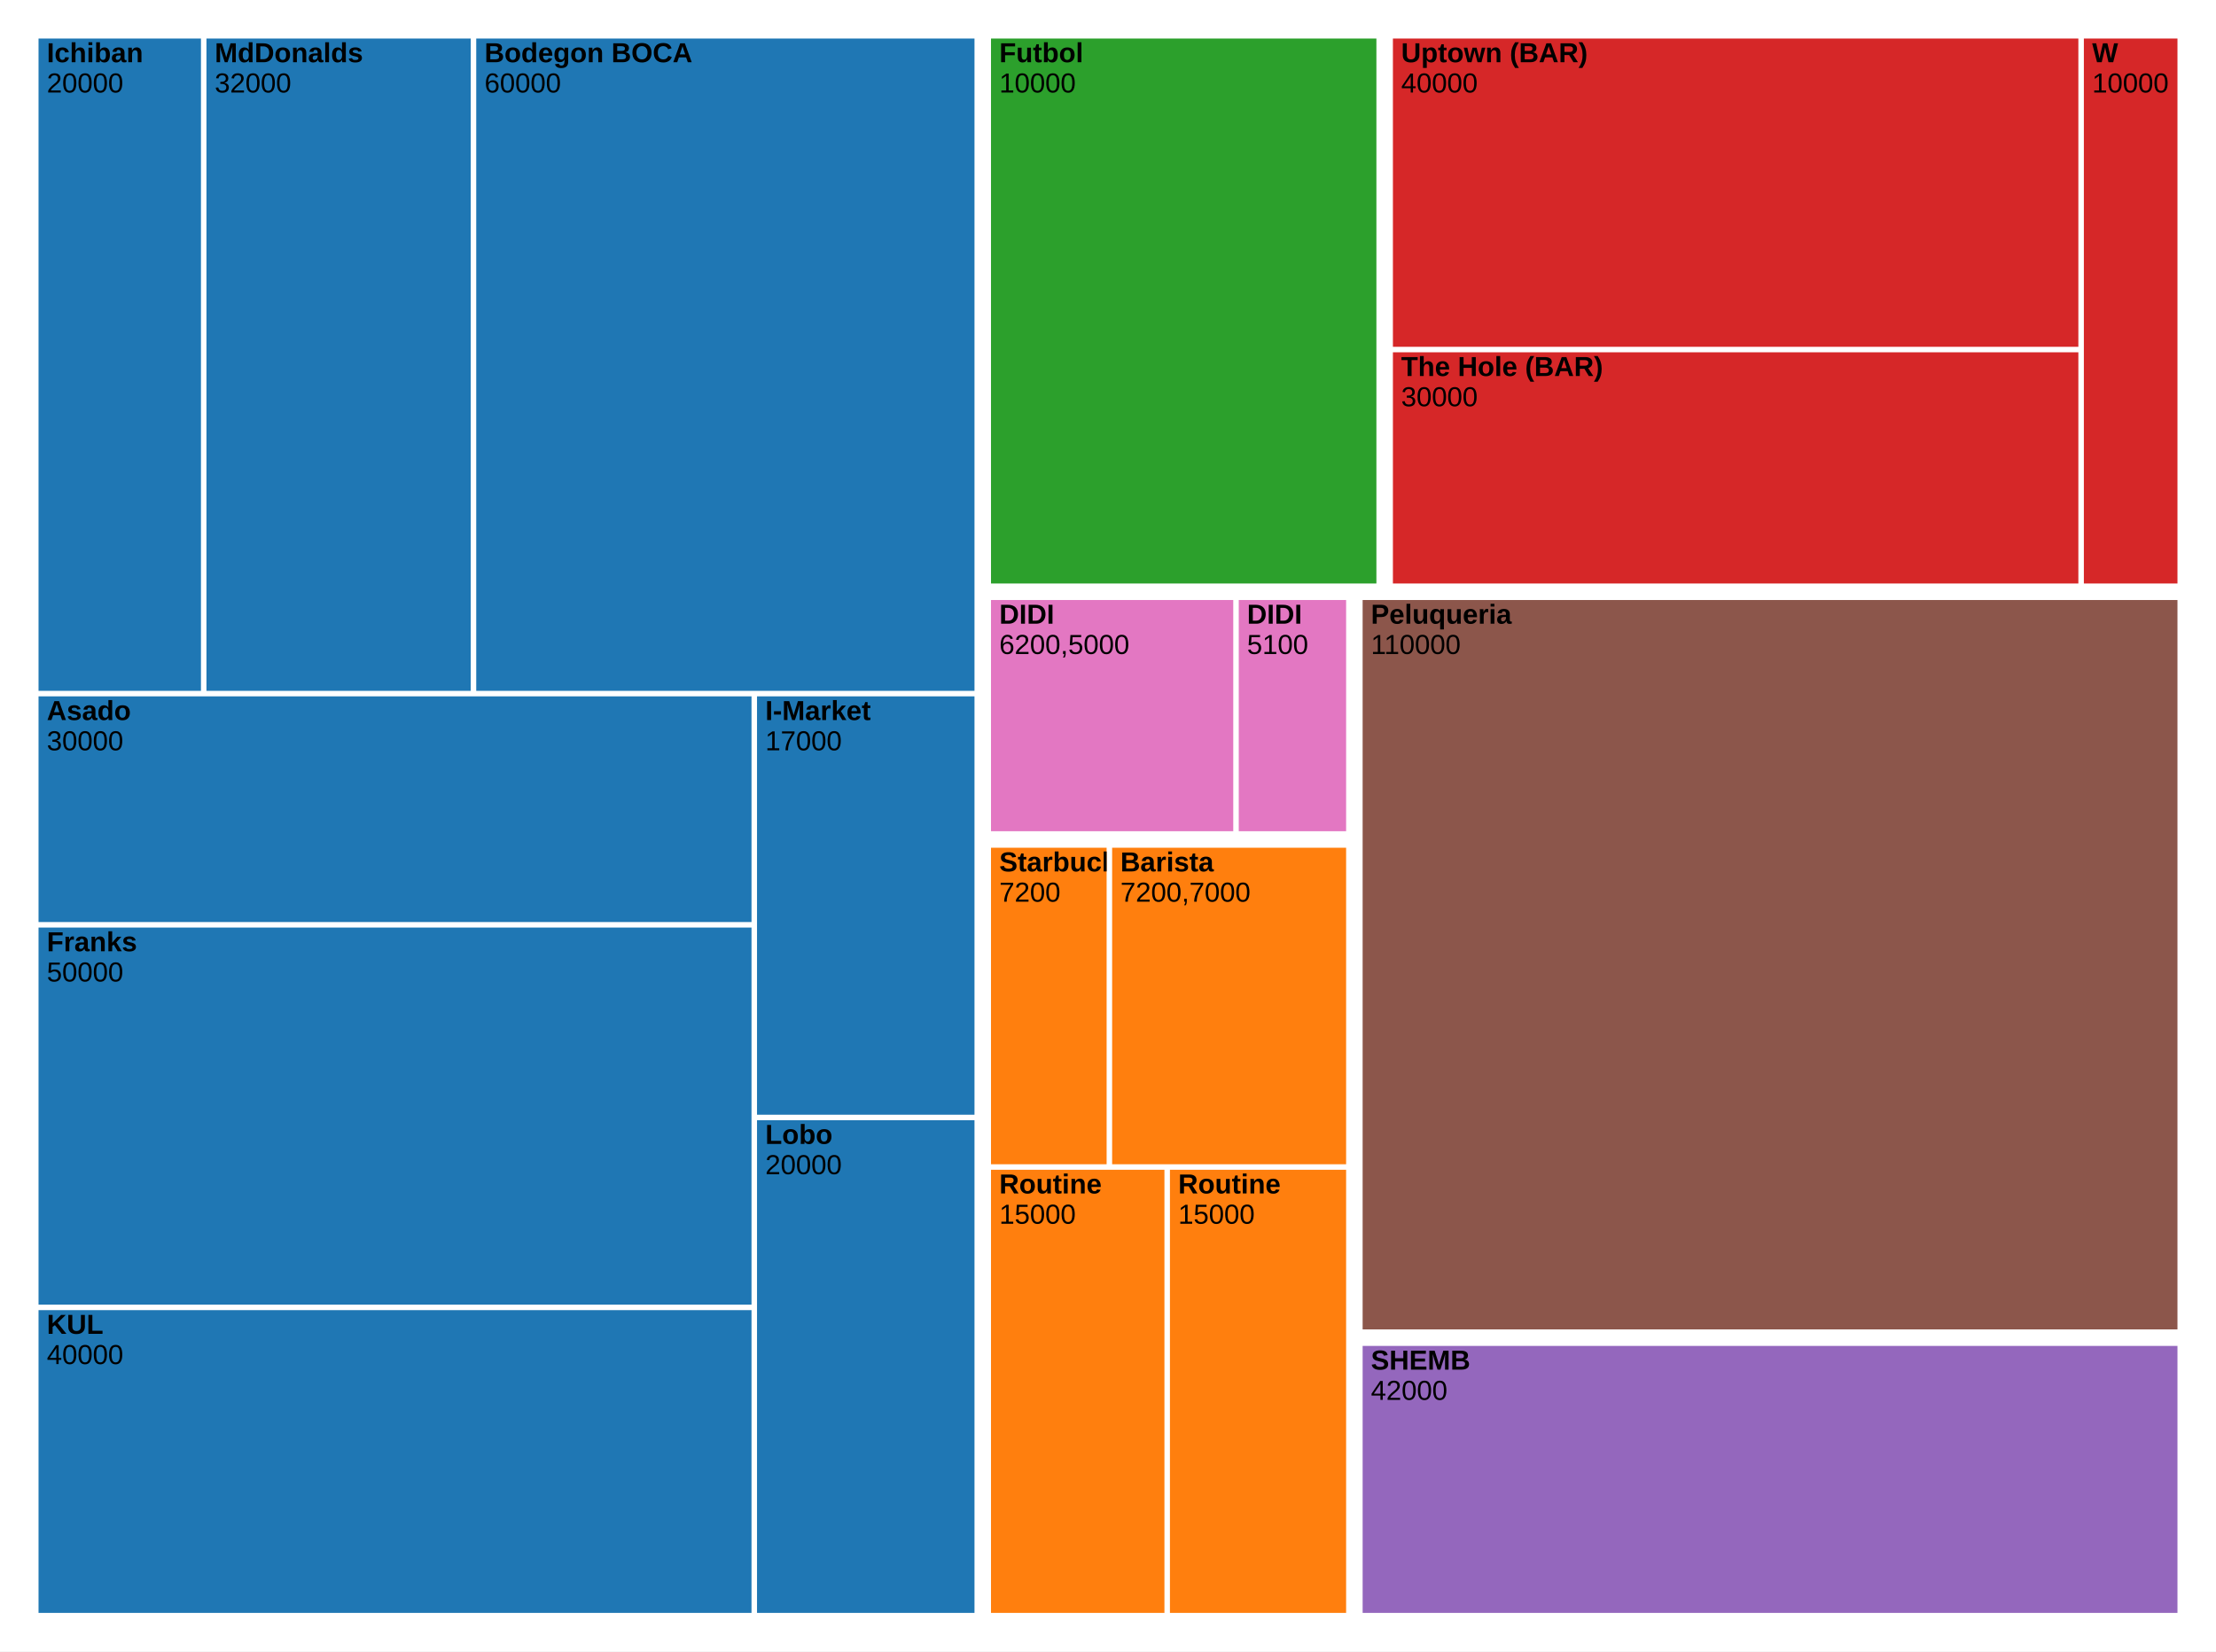
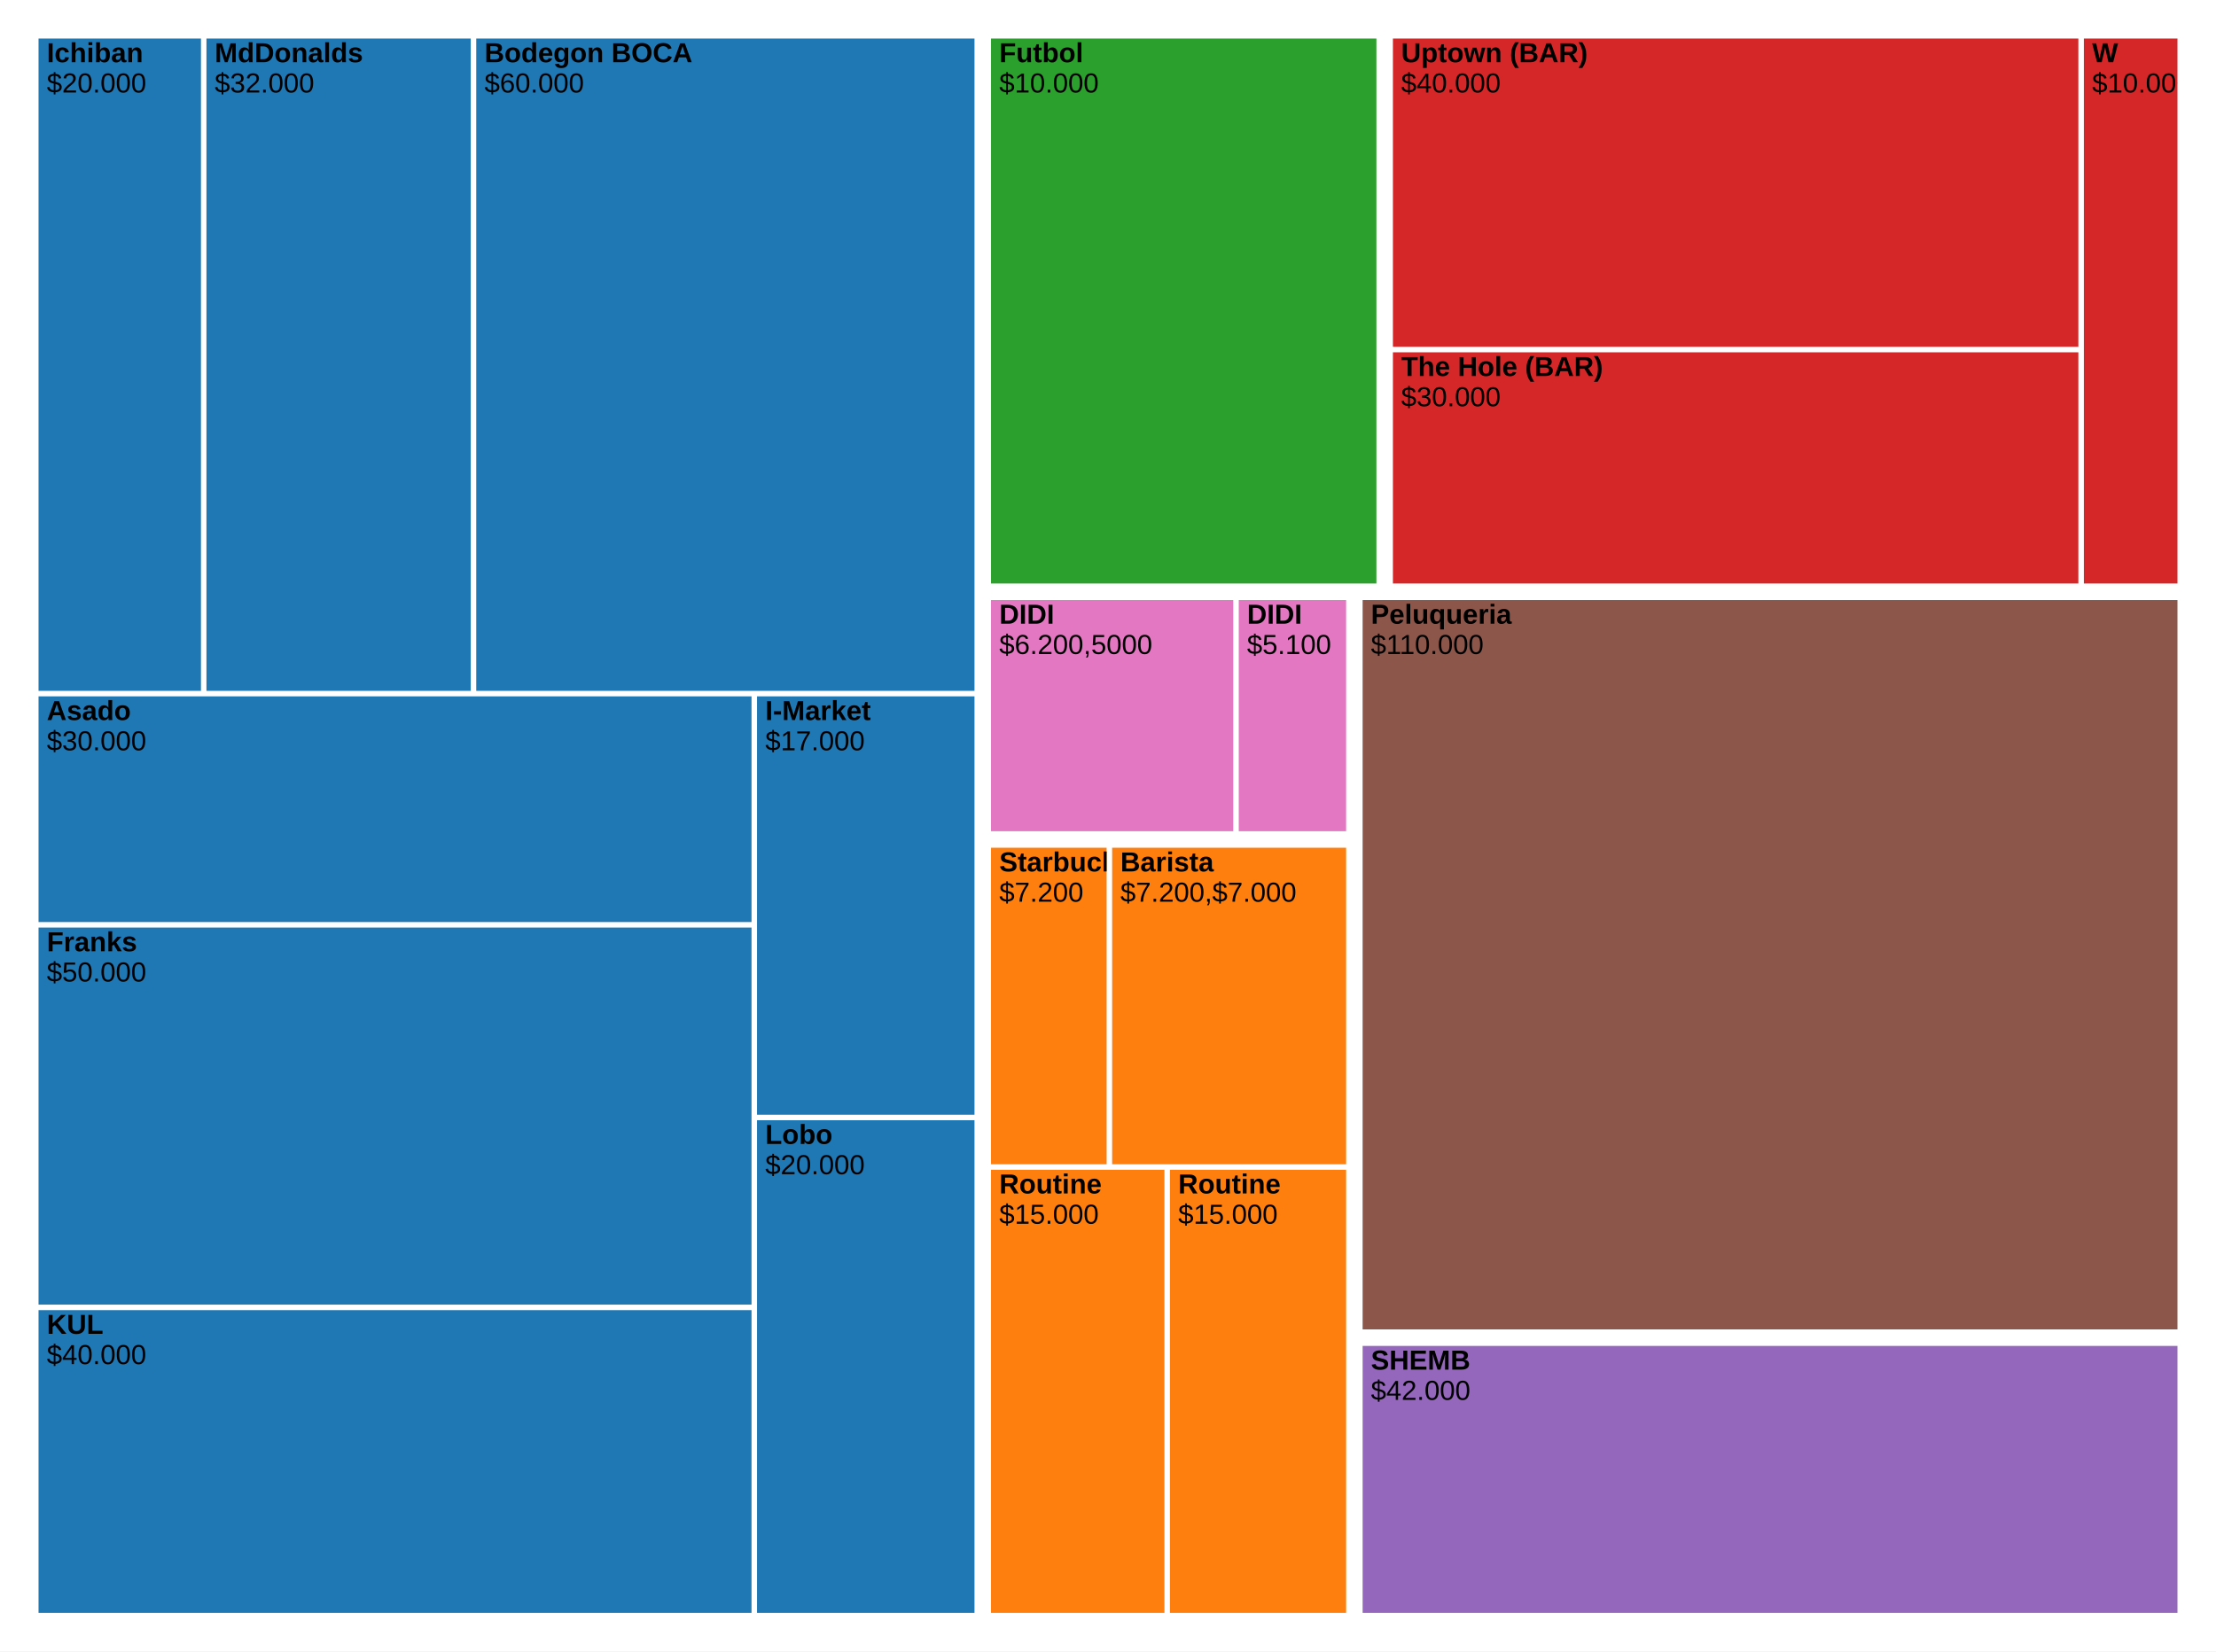
<svg xmlns="http://www.w3.org/2000/svg" xmlns:xlink="http://www.w3.org/1999/xlink" width="805" height="600">
  <rect width="805" height="600" x="0" y="0" fill="#FFFFFF" id="background" />
  <g transform="translate(10,10)" id="viz">
    <g id="leaves">
      <g transform="translate(4,4)">
        <rect id="path0" fill="#1f77b4" width="59" height="237" />
        <clipPath id="clip0">
          <use xlink:href="#path0" />
        </clipPath>
        <text clip-path="url(#clip0)" font-family="Arial, sans-serif" font-size="10" dominant-baseline="text-before-edge" class="txt">
          <tspan x="3" y="0.2em" style="font-family: Arial, sans-serif; font-size: 10px; fill: black; font-weight: bold;">Ichiban</tspan>
-           <tspan x="3" y="1.3em" style="font-family: Arial, sans-serif; font-size: 10px; fill: black; font-weight: normal;">20000</tspan>
+           <tspan x="3" y="1.3em" style="font-family: Arial, sans-serif; font-size: 10px; fill: black; font-weight: normal;">$20.000</tspan>
        </text>
      </g>
      <g transform="translate(65,4)">
        <rect id="path1" fill="#1f77b4" width="96" height="237" />
        <clipPath id="clip1">
          <use xlink:href="#path1" />
        </clipPath>
        <text clip-path="url(#clip1)" font-family="Arial, sans-serif" font-size="10" dominant-baseline="text-before-edge" class="txt">
          <tspan x="3" y="0.2em" style="font-family: Arial, sans-serif; font-size: 10px; fill: black; font-weight: bold;">MdDonalds</tspan>
-           <tspan x="3" y="1.3em" style="font-family: Arial, sans-serif; font-size: 10px; fill: black; font-weight: normal;">32000</tspan>
+           <tspan x="3" y="1.3em" style="font-family: Arial, sans-serif; font-size: 10px; fill: black; font-weight: normal;">$32.000</tspan>
        </text>
      </g>
      <g transform="translate(163,4)">
        <rect id="path2" fill="#1f77b4" width="181" height="237" />
        <clipPath id="clip2">
          <use xlink:href="#path2" />
        </clipPath>
        <text clip-path="url(#clip2)" font-family="Arial, sans-serif" font-size="10" dominant-baseline="text-before-edge" class="txt">
          <tspan x="3" y="0.2em" style="font-family: Arial, sans-serif; font-size: 10px; fill: black; font-weight: bold;">Bodegon BOCA</tspan>
-           <tspan x="3" y="1.3em" style="font-family: Arial, sans-serif; font-size: 10px; fill: black; font-weight: normal;">60000</tspan>
+           <tspan x="3" y="1.3em" style="font-family: Arial, sans-serif; font-size: 10px; fill: black; font-weight: normal;">$60.000</tspan>
        </text>
      </g>
      <g transform="translate(4,243)">
        <rect id="path3" fill="#1f77b4" width="259" height="82" />
        <clipPath id="clip3">
          <use xlink:href="#path3" />
        </clipPath>
        <text clip-path="url(#clip3)" font-family="Arial, sans-serif" font-size="10" dominant-baseline="text-before-edge" class="txt">
          <tspan x="3" y="0.2em" style="font-family: Arial, sans-serif; font-size: 10px; fill: black; font-weight: bold;">Asado</tspan>
-           <tspan x="3" y="1.3em" style="font-family: Arial, sans-serif; font-size: 10px; fill: black; font-weight: normal;">30000</tspan>
+           <tspan x="3" y="1.3em" style="font-family: Arial, sans-serif; font-size: 10px; fill: black; font-weight: normal;">$30.000</tspan>
        </text>
      </g>
      <g transform="translate(4,327)">
        <rect id="path4" fill="#1f77b4" width="259" height="137" />
        <clipPath id="clip4">
          <use xlink:href="#path4" />
        </clipPath>
        <text clip-path="url(#clip4)" font-family="Arial, sans-serif" font-size="10" dominant-baseline="text-before-edge" class="txt">
          <tspan x="3" y="0.2em" style="font-family: Arial, sans-serif; font-size: 10px; fill: black; font-weight: bold;">Franks</tspan>
-           <tspan x="3" y="1.3em" style="font-family: Arial, sans-serif; font-size: 10px; fill: black; font-weight: normal;">50000</tspan>
+           <tspan x="3" y="1.3em" style="font-family: Arial, sans-serif; font-size: 10px; fill: black; font-weight: normal;">$50.000</tspan>
        </text>
      </g>
      <g transform="translate(4,466)">
        <rect id="path5" fill="#1f77b4" width="259" height="110" />
        <clipPath id="clip5">
          <use xlink:href="#path5" />
        </clipPath>
        <text clip-path="url(#clip5)" font-family="Arial, sans-serif" font-size="10" dominant-baseline="text-before-edge" class="txt">
          <tspan x="3" y="0.2em" style="font-family: Arial, sans-serif; font-size: 10px; fill: black; font-weight: bold;">KUL</tspan>
-           <tspan x="3" y="1.3em" style="font-family: Arial, sans-serif; font-size: 10px; fill: black; font-weight: normal;">40000</tspan>
+           <tspan x="3" y="1.3em" style="font-family: Arial, sans-serif; font-size: 10px; fill: black; font-weight: normal;">$40.000</tspan>
        </text>
      </g>
      <g transform="translate(265,243)">
        <rect id="path6" fill="#1f77b4" width="79" height="152" />
        <clipPath id="clip6">
          <use xlink:href="#path6" />
        </clipPath>
        <text clip-path="url(#clip6)" font-family="Arial, sans-serif" font-size="10" dominant-baseline="text-before-edge" class="txt">
          <tspan x="3" y="0.2em" style="font-family: Arial, sans-serif; font-size: 10px; fill: black; font-weight: bold;">I-Market</tspan>
-           <tspan x="3" y="1.3em" style="font-family: Arial, sans-serif; font-size: 10px; fill: black; font-weight: normal;">17000</tspan>
+           <tspan x="3" y="1.3em" style="font-family: Arial, sans-serif; font-size: 10px; fill: black; font-weight: normal;">$17.000</tspan>
        </text>
      </g>
      <g transform="translate(265,397)">
        <rect id="path7" fill="#1f77b4" width="79" height="179" />
        <clipPath id="clip7">
          <use xlink:href="#path7" />
        </clipPath>
        <text clip-path="url(#clip7)" font-family="Arial, sans-serif" font-size="10" dominant-baseline="text-before-edge" class="txt">
          <tspan x="3" y="0.2em" style="font-family: Arial, sans-serif; font-size: 10px; fill: black; font-weight: bold;">Lobo</tspan>
-           <tspan x="3" y="1.3em" style="font-family: Arial, sans-serif; font-size: 10px; fill: black; font-weight: normal;">20000</tspan>
+           <tspan x="3" y="1.3em" style="font-family: Arial, sans-serif; font-size: 10px; fill: black; font-weight: normal;">$20.000</tspan>
        </text>
      </g>
      <g transform="translate(350,4)">
        <rect id="path8" fill="#2ca02c" width="140" height="198" />
        <clipPath id="clip8">
          <use xlink:href="#path8" />
        </clipPath>
        <text clip-path="url(#clip8)" font-family="Arial, sans-serif" font-size="10" dominant-baseline="text-before-edge" class="txt">
          <tspan x="3" y="0.2em" style="font-family: Arial, sans-serif; font-size: 10px; fill: black; font-weight: bold;">Futbol</tspan>
-           <tspan x="3" y="1.3em" style="font-family: Arial, sans-serif; font-size: 10px; fill: black; font-weight: normal;">10000</tspan>
+           <tspan x="3" y="1.3em" style="font-family: Arial, sans-serif; font-size: 10px; fill: black; font-weight: normal;">$10.000</tspan>
        </text>
      </g>
      <g transform="translate(496,4)">
        <rect id="path9" fill="#d62728" width="249" height="112" />
        <clipPath id="clip9">
          <use xlink:href="#path9" />
        </clipPath>
        <text clip-path="url(#clip9)" font-family="Arial, sans-serif" font-size="10" dominant-baseline="text-before-edge" class="txt">
          <tspan x="3" y="0.2em" style="font-family: Arial, sans-serif; font-size: 10px; fill: black; font-weight: bold;">Uptown (BAR)</tspan>
-           <tspan x="3" y="1.3em" style="font-family: Arial, sans-serif; font-size: 10px; fill: black; font-weight: normal;">40000</tspan>
+           <tspan x="3" y="1.3em" style="font-family: Arial, sans-serif; font-size: 10px; fill: black; font-weight: normal;">$40.000</tspan>
        </text>
      </g>
      <g transform="translate(496,118)">
        <rect id="path10" fill="#d62728" width="249" height="84" />
        <clipPath id="clip10">
          <use xlink:href="#path10" />
        </clipPath>
        <text clip-path="url(#clip10)" font-family="Arial, sans-serif" font-size="10" dominant-baseline="text-before-edge" class="txt">
          <tspan x="3" y="0.2em" style="font-family: Arial, sans-serif; font-size: 10px; fill: black; font-weight: bold;">The Hole (BAR)</tspan>
-           <tspan x="3" y="1.3em" style="font-family: Arial, sans-serif; font-size: 10px; fill: black; font-weight: normal;">30000</tspan>
+           <tspan x="3" y="1.3em" style="font-family: Arial, sans-serif; font-size: 10px; fill: black; font-weight: normal;">$30.000</tspan>
        </text>
      </g>
      <g transform="translate(747,4)">
        <rect id="path11" fill="#d62728" width="34" height="198" />
        <clipPath id="clip11">
          <use xlink:href="#path11" />
        </clipPath>
        <text clip-path="url(#clip11)" font-family="Arial, sans-serif" font-size="10" dominant-baseline="text-before-edge" class="txt">
          <tspan x="3" y="0.2em" style="font-family: Arial, sans-serif; font-size: 10px; fill: black; font-weight: bold;">W</tspan>
-           <tspan x="3" y="1.3em" style="font-family: Arial, sans-serif; font-size: 10px; fill: black; font-weight: normal;">10000</tspan>
+           <tspan x="3" y="1.3em" style="font-family: Arial, sans-serif; font-size: 10px; fill: black; font-weight: normal;">$10.000</tspan>
        </text>
      </g>
      <g transform="translate(350,208)">
        <rect id="path12" fill="#e377c2" width="88" height="84" />
        <clipPath id="clip12">
          <use xlink:href="#path12" />
        </clipPath>
        <text clip-path="url(#clip12)" font-family="Arial, sans-serif" font-size="10" dominant-baseline="text-before-edge" class="txt">
          <tspan x="3" y="0.2em" style="font-family: Arial, sans-serif; font-size: 10px; fill: black; font-weight: bold;">DIDI</tspan>
-           <tspan x="3" y="1.3em" style="font-family: Arial, sans-serif; font-size: 10px; fill: black; font-weight: normal;">6200,5000</tspan>
+           <tspan x="3" y="1.3em" style="font-family: Arial, sans-serif; font-size: 10px; fill: black; font-weight: normal;">$6.200,5000</tspan>
        </text>
      </g>
      <g transform="translate(440,208)">
        <rect id="path13" fill="#e377c2" width="39" height="84" />
        <clipPath id="clip13">
          <use xlink:href="#path13" />
        </clipPath>
        <text clip-path="url(#clip13)" font-family="Arial, sans-serif" font-size="10" dominant-baseline="text-before-edge" class="txt">
          <tspan x="3" y="0.2em" style="font-family: Arial, sans-serif; font-size: 10px; fill: black; font-weight: bold;">DIDI </tspan>
-           <tspan x="3" y="1.3em" style="font-family: Arial, sans-serif; font-size: 10px; fill: black; font-weight: normal;">5100</tspan>
+           <tspan x="3" y="1.3em" style="font-family: Arial, sans-serif; font-size: 10px; fill: black; font-weight: normal;">$5.100</tspan>
        </text>
      </g>
      <g transform="translate(350,298)">
        <rect id="path14" fill="#ff7f0e" width="42" height="115" />
        <clipPath id="clip14">
          <use xlink:href="#path14" />
        </clipPath>
        <text clip-path="url(#clip14)" font-family="Arial, sans-serif" font-size="10" dominant-baseline="text-before-edge" class="txt">
          <tspan x="3" y="0.2em" style="font-family: Arial, sans-serif; font-size: 10px; fill: black; font-weight: bold;">Starbucks</tspan>
-           <tspan x="3" y="1.3em" style="font-family: Arial, sans-serif; font-size: 10px; fill: black; font-weight: normal;">7200</tspan>
+           <tspan x="3" y="1.3em" style="font-family: Arial, sans-serif; font-size: 10px; fill: black; font-weight: normal;">$7.200</tspan>
        </text>
      </g>
      <g transform="translate(394,298)">
        <rect id="path15" fill="#ff7f0e" width="85" height="115" />
        <clipPath id="clip15">
          <use xlink:href="#path15" />
        </clipPath>
        <text clip-path="url(#clip15)" font-family="Arial, sans-serif" font-size="10" dominant-baseline="text-before-edge" class="txt">
          <tspan x="3" y="0.2em" style="font-family: Arial, sans-serif; font-size: 10px; fill: black; font-weight: bold;">Barista</tspan>
-           <tspan x="3" y="1.3em" style="font-family: Arial, sans-serif; font-size: 10px; fill: black; font-weight: normal;">7200,7000</tspan>
+           <tspan x="3" y="1.3em" style="font-family: Arial, sans-serif; font-size: 10px; fill: black; font-weight: normal;">$7.200,$7.000</tspan>
        </text>
      </g>
      <g transform="translate(350,415)">
        <rect id="path16" fill="#ff7f0e" width="63" height="161" />
        <clipPath id="clip16">
          <use xlink:href="#path16" />
        </clipPath>
        <text clip-path="url(#clip16)" font-family="Arial, sans-serif" font-size="10" dominant-baseline="text-before-edge" class="txt">
          <tspan x="3" y="0.2em" style="font-family: Arial, sans-serif; font-size: 10px; fill: black; font-weight: bold;">Routine </tspan>
-           <tspan x="3" y="1.3em" style="font-family: Arial, sans-serif; font-size: 10px; fill: black; font-weight: normal;">15000</tspan>
+           <tspan x="3" y="1.3em" style="font-family: Arial, sans-serif; font-size: 10px; fill: black; font-weight: normal;">$15.000</tspan>
        </text>
      </g>
      <g transform="translate(415,415)">
        <rect id="path17" fill="#ff7f0e" width="64" height="161" />
        <clipPath id="clip17">
          <use xlink:href="#path17" />
        </clipPath>
        <text clip-path="url(#clip17)" font-family="Arial, sans-serif" font-size="10" dominant-baseline="text-before-edge" class="txt">
          <tspan x="3" y="0.2em" style="font-family: Arial, sans-serif; font-size: 10px; fill: black; font-weight: bold;">Routine</tspan>
-           <tspan x="3" y="1.3em" style="font-family: Arial, sans-serif; font-size: 10px; fill: black; font-weight: normal;">15000</tspan>
+           <tspan x="3" y="1.3em" style="font-family: Arial, sans-serif; font-size: 10px; fill: black; font-weight: normal;">$15.000</tspan>
        </text>
      </g>
      <g transform="translate(485,208)">
        <rect id="path18" fill="#8c564b" width="296" height="265" />
        <clipPath id="clip18">
          <use xlink:href="#path18" />
        </clipPath>
        <text clip-path="url(#clip18)" font-family="Arial, sans-serif" font-size="10" dominant-baseline="text-before-edge" class="txt">
          <tspan x="3" y="0.2em" style="font-family: Arial, sans-serif; font-size: 10px; fill: black; font-weight: bold;">Peluqueria </tspan>
-           <tspan x="3" y="1.3em" style="font-family: Arial, sans-serif; font-size: 10px; fill: black; font-weight: normal;">110000</tspan>
+           <tspan x="3" y="1.3em" style="font-family: Arial, sans-serif; font-size: 10px; fill: black; font-weight: normal;">$110.000</tspan>
        </text>
      </g>
      <g transform="translate(485,479)">
        <rect id="path19" fill="#9467bd" width="296" height="97" />
        <clipPath id="clip19">
          <use xlink:href="#path19" />
        </clipPath>
        <text clip-path="url(#clip19)" font-family="Arial, sans-serif" font-size="10" dominant-baseline="text-before-edge" class="txt">
          <tspan x="3" y="0.2em" style="font-family: Arial, sans-serif; font-size: 10px; fill: black; font-weight: bold;">SHEMB</tspan>
-           <tspan x="3" y="1.3em" style="font-family: Arial, sans-serif; font-size: 10px; fill: black; font-weight: normal;">42000</tspan>
+           <tspan x="3" y="1.3em" style="font-family: Arial, sans-serif; font-size: 10px; fill: black; font-weight: normal;">$42.000</tspan>
        </text>
      </g>
    </g>
  </g>
</svg>
